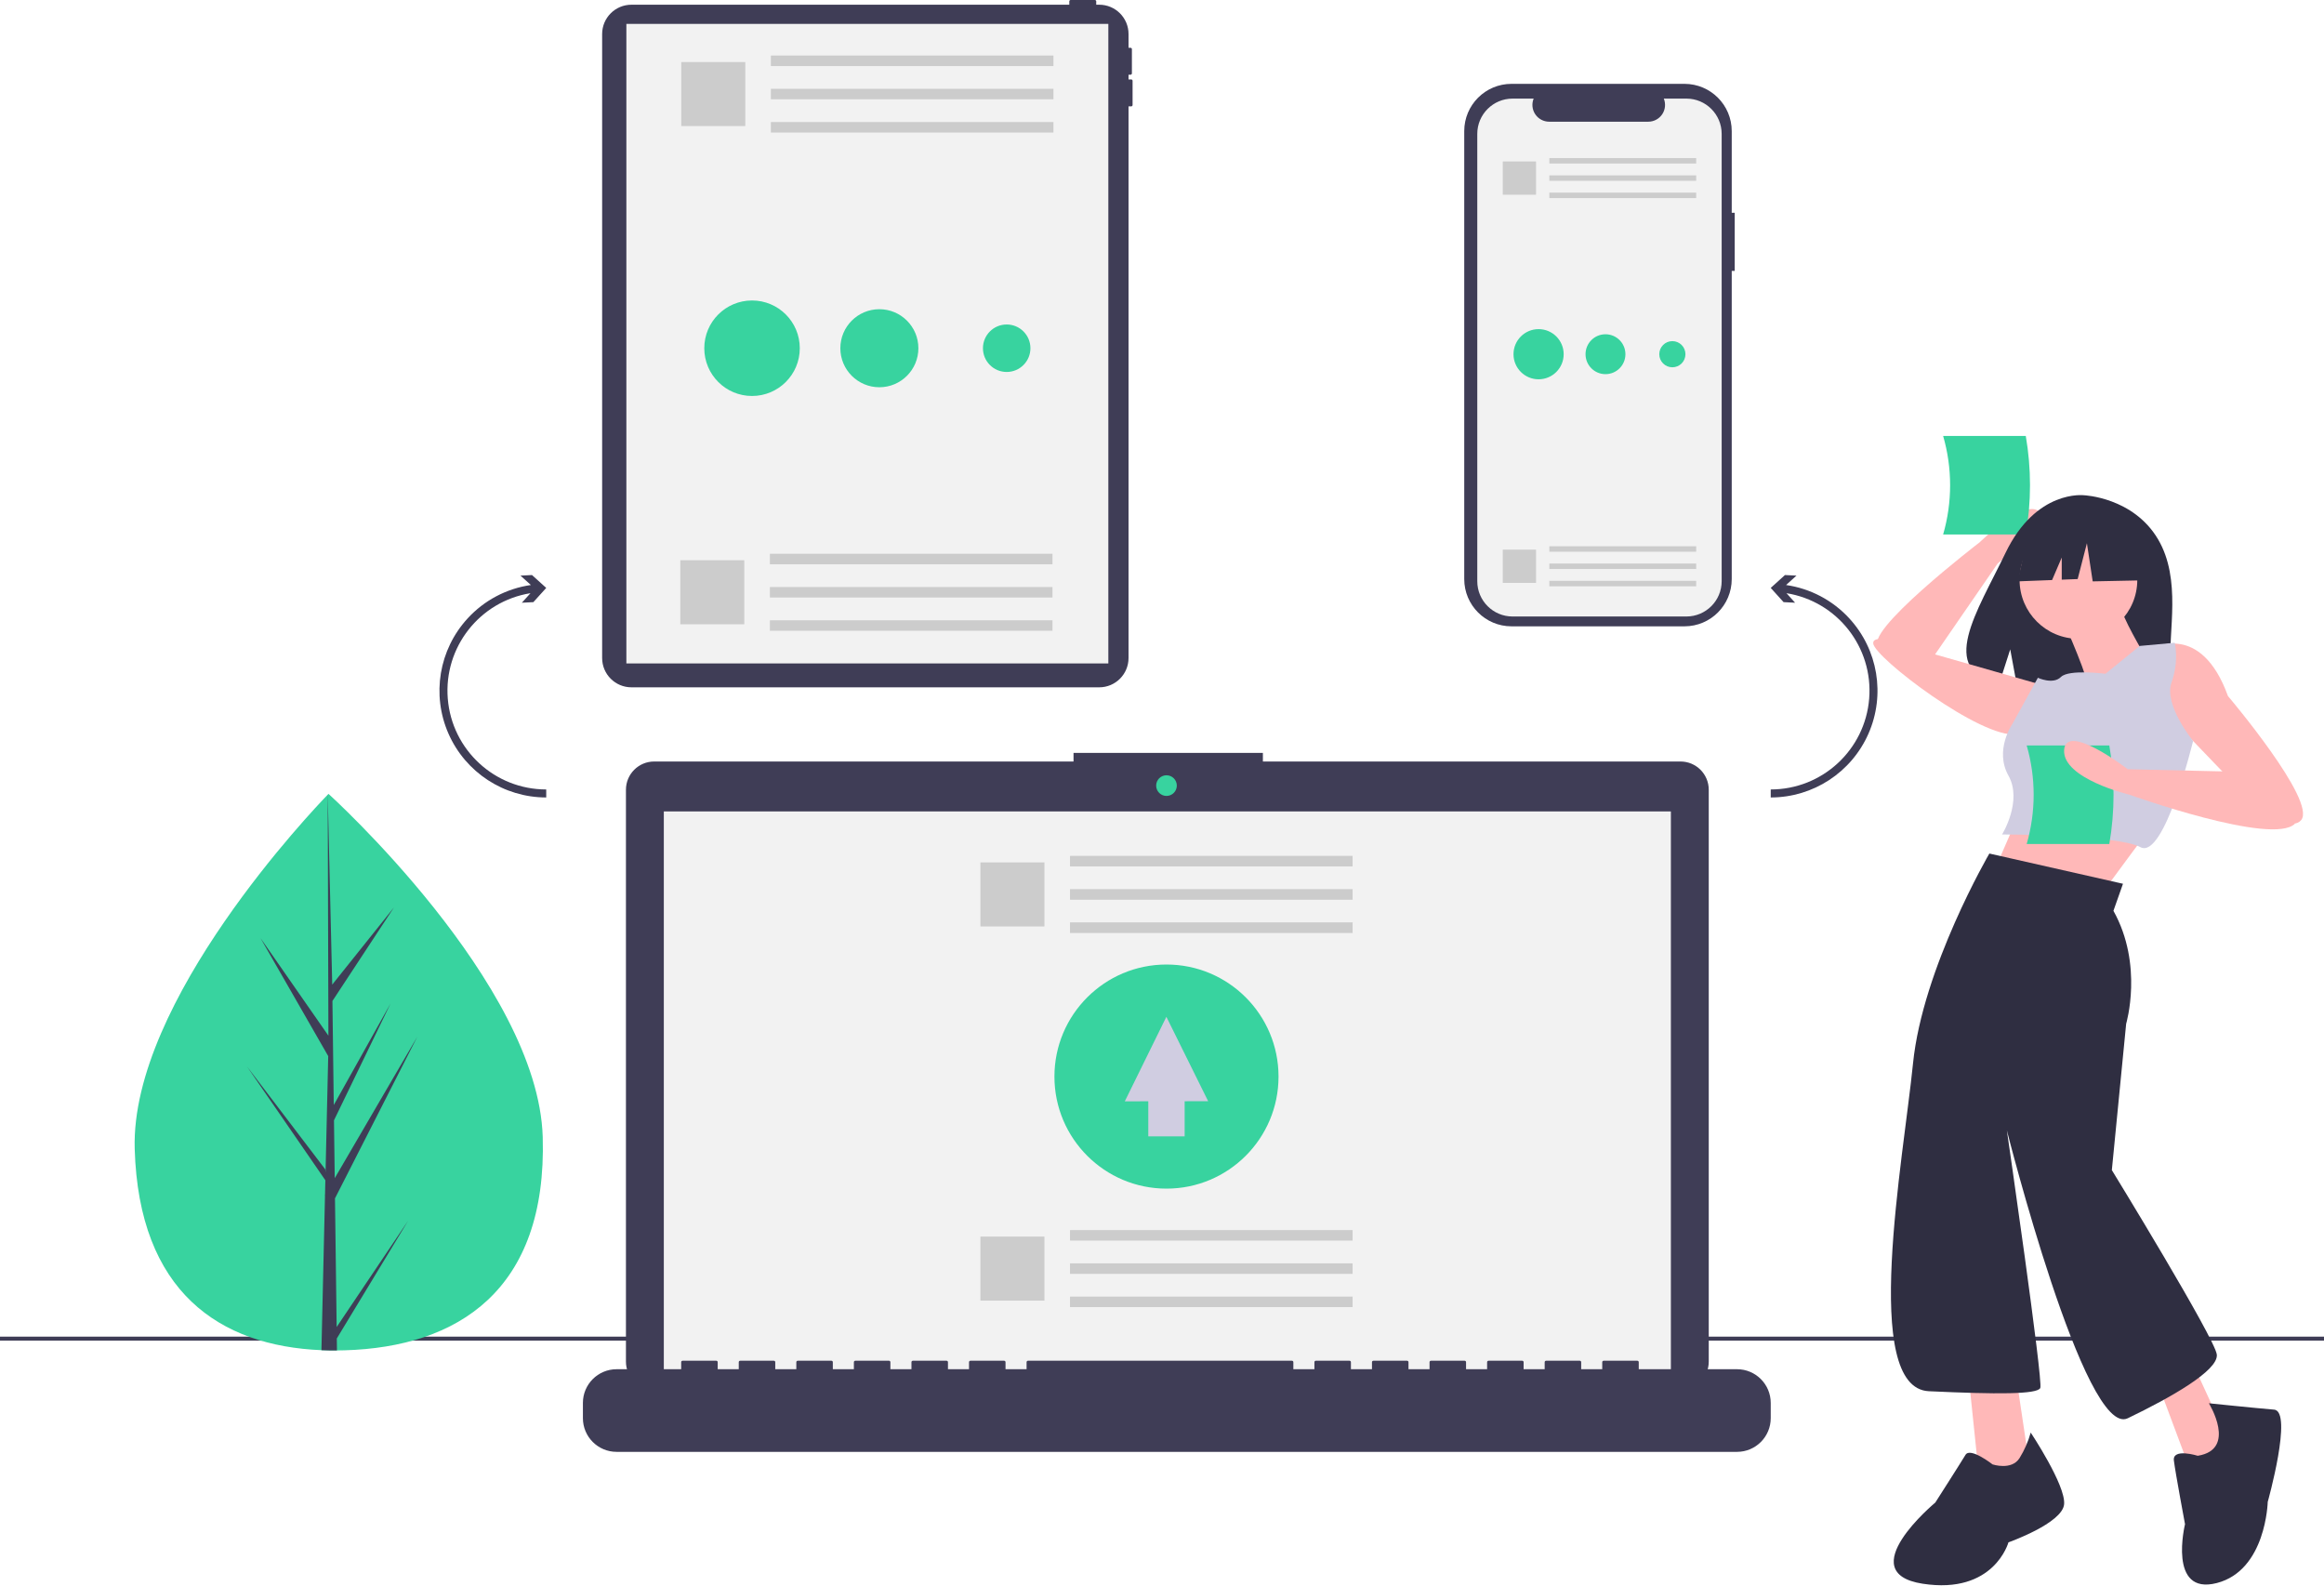
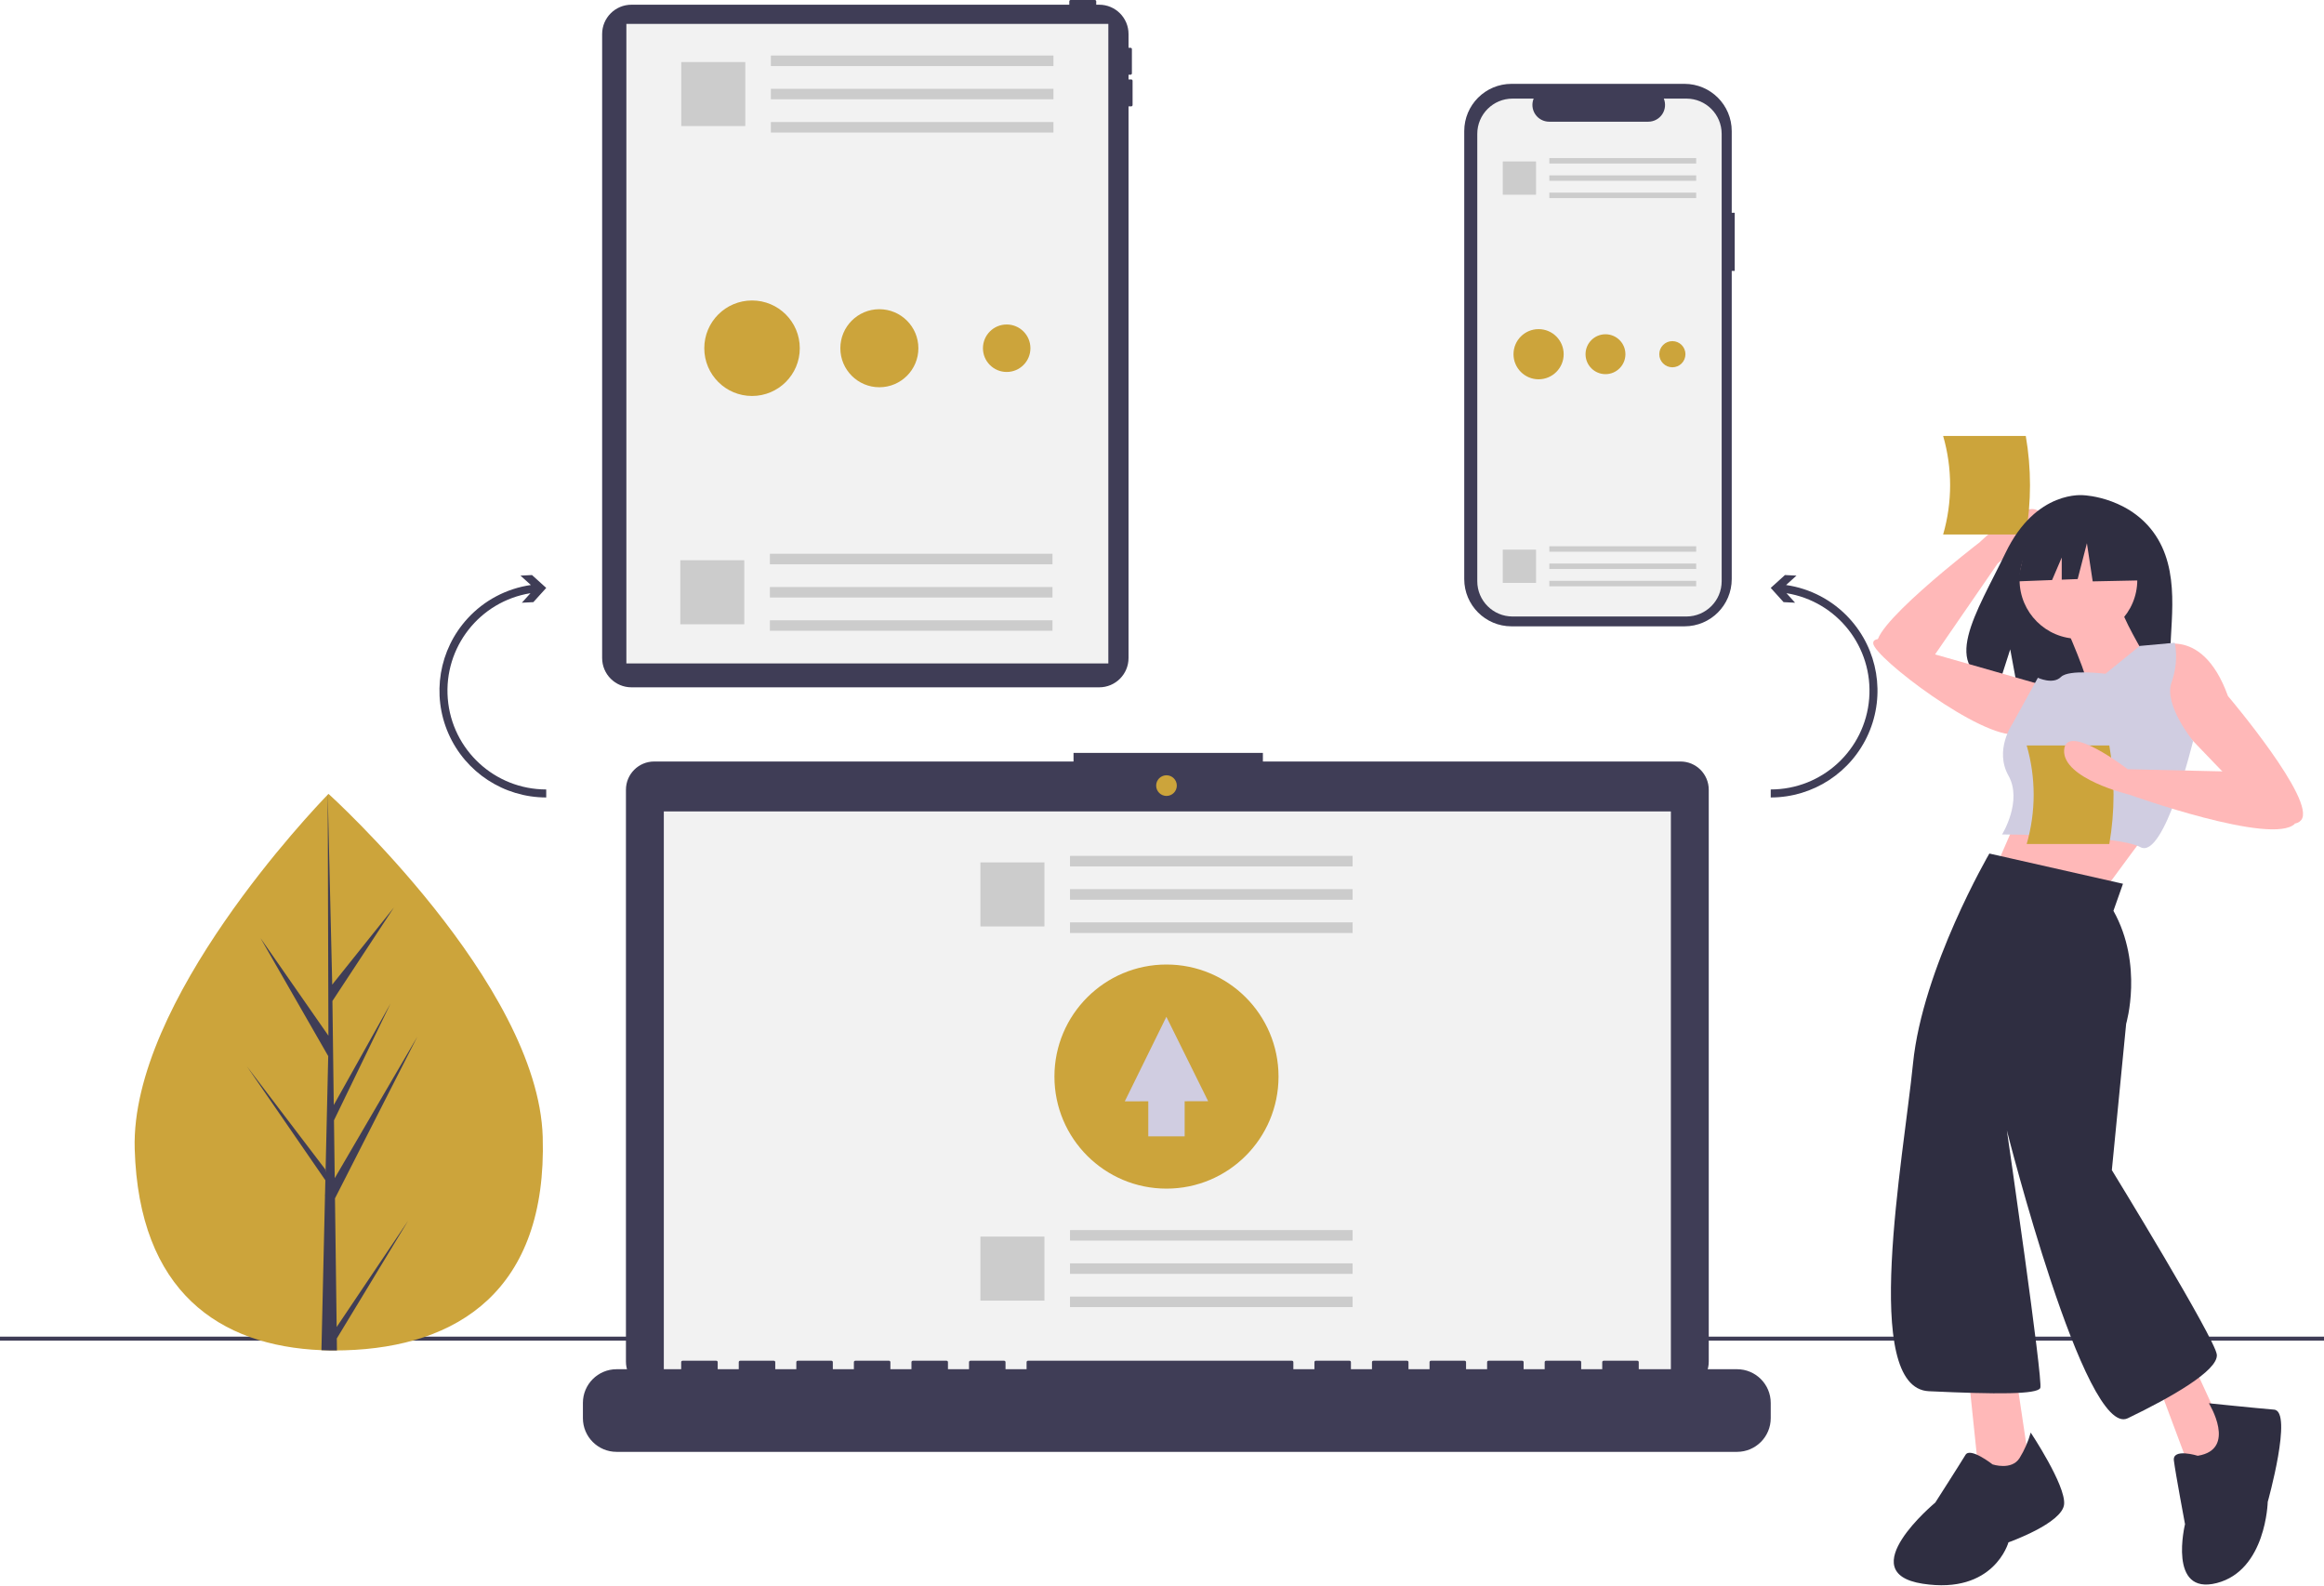
<svg xmlns="http://www.w3.org/2000/svg" id="b788e214-8c62-4533-b5b0-3b3e1bf4c8d8" data-name="Layer 1" width="1161.522" height="792.25" viewBox="0 0 1161.522 792.25">
  <path d="M584.621,93.574h-1.346v-2.355h1.009a.673.673,0,0,0,.673-.673V78.435a.673.673,0,0,0-.673-.673h-1.009V70.883a14.653,14.653,0,0,0-14.653-14.653h-1.495V54.548a.673.673,0,0,0-.673-.673H554.342a.673.673,0,0,0-.673.673v1.682H334.837a14.653,14.653,0,0,0-14.653,14.653v311.838a14.653,14.653,0,0,0,14.653,14.653H568.622a14.653,14.653,0,0,0,14.653-14.653V107.032h1.346a.673.673,0,0,0,.673-.673V94.247A.673.673,0,0,0,584.621,93.574Z" transform="translate(-19.23898 -53.87484)" fill="#3f3d56" />
  <rect x="313.055" y="11.94" width="240.89" height="319.62" fill="#f2f2f2" />
  <rect y="668" width="1161.522" height="2" fill="#3f3d56" />
-   <path d="M290.491,622.122c2.243,76.794-42.627,104.937-98.938,106.581q-1.962.057-3.906.07-3.917.03-7.758-.13c-50.927-2.114-91.24-29.148-93.325-100.566-2.158-73.909,89.578-169.939,96.461-177.042.006-0.0.006-0.0.012-.007.261-.271.395-.406.395-.406S288.249,545.335,290.491,622.122Z" transform="translate(-19.23898 -53.87484)" fill="#38d39f" />
+   <path d="M290.491,622.122c2.243,76.794-42.627,104.937-98.938,106.581q-1.962.057-3.906.07-3.917.03-7.758-.13c-50.927-2.114-91.24-29.148-93.325-100.566-2.158-73.909,89.578-169.939,96.461-177.042.006-0.0.006-0.0.012-.007.261-.271.395-.406.395-.406S288.249,545.335,290.491,622.122Z" transform="translate(-19.23898 -53.87484)" fill="#cca43b" />
  <path d="M187.499,717.066l35.771-53.194-35.697,58.917.075,5.986q-3.917.03-7.758-.13l1.774-76.942-.049-.594.065-.115.17-7.271-39.173-56.875,39.127,51.433.139,1.537,1.34-58.133L149.447,522.719l33.931,48.754-.354-120.436.001-.401.012.394,2.246,94.92,30.836-38.557-30.736,46.734.673,51.999,28.376-50.749-28.272,58.393.375,28.914,41.266-70.692-41.141,80.779Z" transform="translate(-19.23898 -53.87484)" fill="#3f3d56" />
  <path d="M886.239,160.207h-1.49V119.4A23.618,23.618,0,0,0,861.131,95.781H774.675a23.618,23.618,0,0,0-23.618,23.618V343.273a23.618,23.618,0,0,0,23.618,23.618H861.131a23.618,23.618,0,0,0,23.618-23.618V189.255H886.239Z" transform="translate(-19.23898 -53.87484)" fill="#3f3d56" />
  <path d="M879.72,120.788V344.335a17.639,17.639,0,0,1-17.635,17.642H775.211a17.638,17.638,0,0,1-17.635-17.642V120.788a17.637,17.637,0,0,1,17.635-17.635h10.54a8.379,8.379,0,0,0,7.759,11.542h49.53a8.379,8.379,0,0,0,7.759-11.542h11.285A17.637,17.637,0,0,1,879.72,120.788Z" transform="translate(-19.23898 -53.87484)" fill="#f2f2f2" />
  <rect x="774.348" y="79" width="73.396" height="2.727" fill="#ccc" />
  <rect x="774.348" y="87.636" width="73.396" height="2.727" fill="#ccc" />
  <rect x="774.348" y="96.273" width="73.396" height="2.727" fill="#ccc" />
  <rect x="751.073" y="80.686" width="16.629" height="16.629" fill="#ccc" />
  <rect x="774.348" y="273" width="73.396" height="2.727" fill="#ccc" />
  <rect x="774.348" y="281.636" width="73.396" height="2.727" fill="#ccc" />
  <rect x="774.348" y="290.273" width="73.396" height="2.727" fill="#ccc" />
  <rect x="751.073" y="274.685" width="16.629" height="16.629" fill="#ccc" />
  <path d="M859.147,434.443H650.425v-4.302H555.783v4.302H346.201a14.118,14.118,0,0,0-14.118,14.118V734.365a14.118,14.118,0,0,0,14.118,14.118H859.147a14.118,14.118,0,0,0,14.118-14.118V448.561A14.118,14.118,0,0,0,859.147,434.443Z" transform="translate(-19.23898 -53.87484)" fill="#3f3d56" />
  <rect x="331.772" y="405.519" width="503.325" height="283.927" fill="#f2f2f2" />
-   <circle cx="583.005" cy="392.613" r="5.162" fill="#38d39f" />
+   <circle cx="583.005" cy="392.613" r="5.162" fill="#cca43b" />
  <path d="M887.397,738.159H838.276v-3.539a.702.702,0,0,0-.702-.702H820.733a.702.702,0,0,0-.702.702v3.539h-10.526v-3.539a.702.702,0,0,0-.702-.702H791.962a.702.702,0,0,0-.702.702v3.539h-10.526v-3.539a.702.702,0,0,0-.702-.702H763.191a.702.702,0,0,0-.702.702v3.539H751.963v-3.539a.702.702,0,0,0-.702-.702H734.42a.702.702,0,0,0-.702.702v3.539H723.192v-3.539a.702.702,0,0,0-.702-.702H705.649a.702.702,0,0,0-.702.702v3.539h-10.526v-3.539a.702.702,0,0,0-.702-.702H676.878a.702.702,0,0,0-.702.702v3.539h-10.526v-3.539a.702.702,0,0,0-.702-.702H533.022a.702.702,0,0,0-.702.702v3.539h-10.526v-3.539a.702.702,0,0,0-.702-.702H504.251a.702.702,0,0,0-.702.702v3.539h-10.526v-3.539a.702.702,0,0,0-.702-.702H475.48a.702.702,0,0,0-.702.702v3.539h-10.526v-3.539a.702.702,0,0,0-.702-.702H446.709a.702.702,0,0,0-.702.702v3.539h-10.526v-3.539a.702.702,0,0,0-.702-.702H417.938a.702.702,0,0,0-.702.702v3.539h-10.526v-3.539a.702.702,0,0,0-.702-.702H389.167a.702.702,0,0,0-.702.702v3.539h-10.526v-3.539a.702.702,0,0,0-.702-.702H360.396a.702.702,0,0,0-.702.702v3.539H327.415a16.842,16.842,0,0,0-16.842,16.842v7.615a16.842,16.842,0,0,0,16.842,16.842H887.397A16.842,16.842,0,0,0,904.239,762.616v-7.615A16.842,16.842,0,0,0,887.397,738.159Z" transform="translate(-19.23898 -53.87484)" fill="#3f3d56" />
  <rect x="534.788" y="427.757" width="141.24" height="5.248" fill="#e6e6e6" />
  <rect x="534.788" y="444.376" width="141.24" height="5.248" fill="#e6e6e6" />
  <rect x="534.788" y="460.995" width="141.24" height="5.248" fill="#e6e6e6" />
  <rect x="534.788" y="427.757" width="141.24" height="5.248" fill="#ccc" />
  <rect x="534.788" y="444.376" width="141.24" height="5.248" fill="#ccc" />
  <rect x="534.788" y="460.995" width="141.24" height="5.248" fill="#ccc" />
  <rect x="490" y="431" width="32" height="32" fill="#ccc" />
  <rect x="534.788" y="614.756" width="141.24" height="5.248" fill="#ccc" />
  <rect x="534.788" y="631.376" width="141.24" height="5.248" fill="#ccc" />
  <rect x="534.788" y="647.995" width="141.24" height="5.248" fill="#ccc" />
  <rect x="490" y="618" width="32" height="32" fill="#ccc" />
  <path d="M943.511,362.922a53.197,53.197,0,0,0-31.606-16.678l5.198-4.696-5.751-.29-7.115,6.431,6.431,7.115,5.751.29-4.309-4.764a49.359,49.359,0,0,1-7.872,98.087v4a53.364,53.364,0,0,0,39.272-89.494Z" transform="translate(-19.23898 -53.87484)" fill="#3f3d56" />
  <path d="M252.967,362.922a53.197,53.197,0,0,1,31.606-16.678l-5.198-4.696,5.751-.29,7.115,6.431-6.431,7.115-5.751.29,4.309-4.764a49.359,49.359,0,0,0,7.872,98.087v4a53.364,53.364,0,0,1-39.272-89.494Z" transform="translate(-19.23898 -53.87484)" fill="#3f3d56" />
  <rect x="385.274" y="27.756" width="141.24" height="5.248" fill="#ccc" />
  <rect x="385.274" y="44.376" width="141.24" height="5.248" fill="#ccc" />
  <rect x="385.274" y="60.995" width="141.24" height="5.248" fill="#ccc" />
  <rect x="340.486" y="31" width="32" height="32" fill="#ccc" />
  <rect x="384.788" y="276.757" width="141.24" height="5.248" fill="#ccc" />
  <rect x="384.788" y="293.376" width="141.24" height="5.248" fill="#ccc" />
  <rect x="384.788" y="309.995" width="141.24" height="5.248" fill="#ccc" />
  <rect x="340" y="280" width="32" height="32" fill="#ccc" />
  <path d="M985.771,381.797l31.894-46.306s27.773-22.269,19.813-26.605-28.8,15.993-28.8,15.993-60.124,46.093-50.21,52.526S985.771,381.797,985.771,381.797Z" transform="translate(-19.23898 -53.87484)" fill="#ffb8b8" />
-   <path d="M990.406,320.986h41.304a144.462,144.462,0,0,0,0-49.247H990.406A88.611,88.611,0,0,1,990.406,320.986Z" transform="translate(-19.23898 -53.87484)" fill="#38d39f" />
+   <path d="M990.406,320.986h41.304a144.462,144.462,0,0,0,0-49.247H990.406A88.611,88.611,0,0,1,990.406,320.986Z" transform="translate(-19.23898 -53.87484)" fill="#cca43b" />
  <path d="M1097.791,323.336c-12.412-20.973-36.969-21.95-36.969-21.95s-23.929-3.06-39.279,28.882c-14.308,29.773-34.054,58.519-3.179,65.488l5.577-17.358,3.454,18.65a120.807,120.807,0,0,0,13.21.226c33.065-1.068,64.554.312,63.54-11.553C1102.797,369.948,1109.734,343.516,1097.791,323.336Z" transform="translate(-19.23898 -53.87484)" fill="#2f2e41" />
  <path d="M1031.796,452.616l-15.9,36.57,55.651,8.745s26.235-35.775,28.62-38.16Z" transform="translate(-19.23898 -53.87484)" fill="#ffb8b8" />
  <circle cx="1038.792" cy="289.825" r="29.415" fill="#ffb8b8" />
  <path d="M1050.876,365.165s13.515,30.21,11.925,33.39,28.62-16.695,28.62-16.695-12.72-21.465-11.925-24.645Z" transform="translate(-19.23898 -53.87484)" fill="#ffb8b8" />
  <path d="M1095.396,377.885s23.85-13.515,37.365,23.85c0,0,44.52,52.471,36.57,62.011s-38.16-23.055-38.16-23.055l-19.08-19.875s-27.03-7.155-24.645-22.26S1095.396,377.885,1095.396,377.885Z" transform="translate(-19.23898 -53.87484)" fill="#ffb8b8" />
  <path d="M1039.746,396.17l-55.651-15.9s-29.415-11.925-28.62-4.77,54.061,47.701,71.551,45.316S1039.746,396.17,1039.746,396.17Z" transform="translate(-19.23898 -53.87484)" fill="#ffb8b8" />
  <path d="M1071.546,390.605s-18.285-2.385-22.26,1.59-11.528.398-11.528.398L1025.038,415.648s-9.143,13.118-1.988,25.838-3.18,29.415-3.18,29.415,57.241,0,69.166,6.36,26.298-53.068,26.298-53.068-14.77-18.085-10.795-29.215,1.59-19.875,1.59-19.875l-17.49,1.59Z" transform="translate(-19.23898 -53.87484)" fill="#d0cde1" />
  <polygon points="983.936 688.124 990.297 749.34 1014.942 736.62 1006.992 683.354 983.936 688.124" fill="#ffb8b8" />
  <polygon points="1076.952 687.329 1097.648 742.67 1117.523 728.36 1092.853 674.609 1076.952 687.329" fill="#ffb8b8" />
  <path d="M1034.181,769.824a49.649,49.649,0,0,1-5.565,12.72c-3.975,6.36-13.515,3.18-13.515,3.18s-11.13-8.745-13.515-4.77-15.105,23.85-15.105,23.85-42.135,34.98-6.36,40.545,42.93-20.67,42.93-20.67,27.03-9.54,27.825-19.08S1034.181,769.824,1034.181,769.824Z" transform="translate(-19.23898 -53.87484)" fill="#2f2e41" />
  <path d="M1117.657,781.414s-12.72-3.975-11.925,2.385,5.565,31.8,5.565,31.8-8.745,35.775,15.9,29.415,25.44-40.545,25.44-40.545,12.72-45.316,3.18-46.111-32.595-3.18-32.595-3.18S1137.532,778.234,1117.657,781.414Z" transform="translate(-19.23898 -53.87484)" fill="#2f2e41" />
  <polygon points="1073.065 267.439 1048.804 254.731 1015.301 259.93 1008.369 290.545 1025.624 289.881 1030.444 278.634 1030.444 289.696 1038.406 289.389 1043.027 271.483 1045.916 290.545 1074.22 289.967 1073.065 267.439" fill="#2f2e41" />
  <path d="M1080.291,495.546l-66.781-15.105s-33.39,57.241-38.16,104.941-26.235,162.182,7.95,163.772,54.061,1.59,55.651-1.59-16.695-128.791-16.695-128.791,38.955,154.232,60.421,143.897,45.316-23.85,44.52-31.8-52.471-92.221-52.471-92.221l7.155-73.141s8.745-29.415-6.36-56.446Z" transform="translate(-19.23898 -53.87484)" fill="#2f2e41" />
-   <path d="M1032.162,475.672h41.304a144.462,144.462,0,0,0,0-49.247H1032.162A88.612,88.612,0,0,1,1032.162,475.672Z" transform="translate(-19.23898 -53.87484)" fill="#38d39f" />
+   <path d="M1032.162,475.672h41.304a144.462,144.462,0,0,0,0-49.247H1032.162A88.612,88.612,0,0,1,1032.162,475.672Z" transform="translate(-19.23898 -53.87484)" fill="#cca43b" />
  <path d="M1152.637,439.896l-69.961-1.59s-31.005-23.85-31.8-9.54,32.595,22.26,32.595,22.26,71.782,25.758,82.797,14.469Z" transform="translate(-19.23898 -53.87484)" fill="#ffb8b8" />
-   <circle cx="375.864" cy="174.031" r="23.864" fill="#38d39f" />
-   <circle cx="439.5" cy="174.031" r="19.5" fill="#38d39f" />
-   <circle cx="503.136" cy="174.031" r="11.864" fill="#38d39f" />
-   <circle cx="768.978" cy="177.02" r="12.536" fill="#38d39f" />
-   <circle cx="802.409" cy="177.02" r="9.967" fill="#38d39f" />
-   <circle cx="835.839" cy="177.02" r="6.536" fill="#38d39f" />
-   <circle cx="583" cy="538.032" r="56" fill="#38d39f" />
+   <circle cx="375.864" cy="174.031" r="23.864" fill="#cca43b" />
+   <circle cx="439.5" cy="174.031" r="19.5" fill="#cca43b" />
+   <circle cx="503.136" cy="174.031" r="11.864" fill="#cca43b" />
+   <circle cx="768.978" cy="177.02" r="12.536" fill="#cca43b" />
+   <circle cx="802.409" cy="177.02" r="9.967" fill="#cca43b" />
+   <circle cx="835.839" cy="177.02" r="6.536" fill="#cca43b" />
+   <circle cx="583" cy="538.032" r="56" fill="#cca43b" />
  <polygon points="603.834 550.347 582.946 508.159 562.166 550.401 573.908 550.386 573.908 567.904 592.083 567.904 592.083 550.362 603.834 550.347" fill="#d0cde1" />
</svg>
